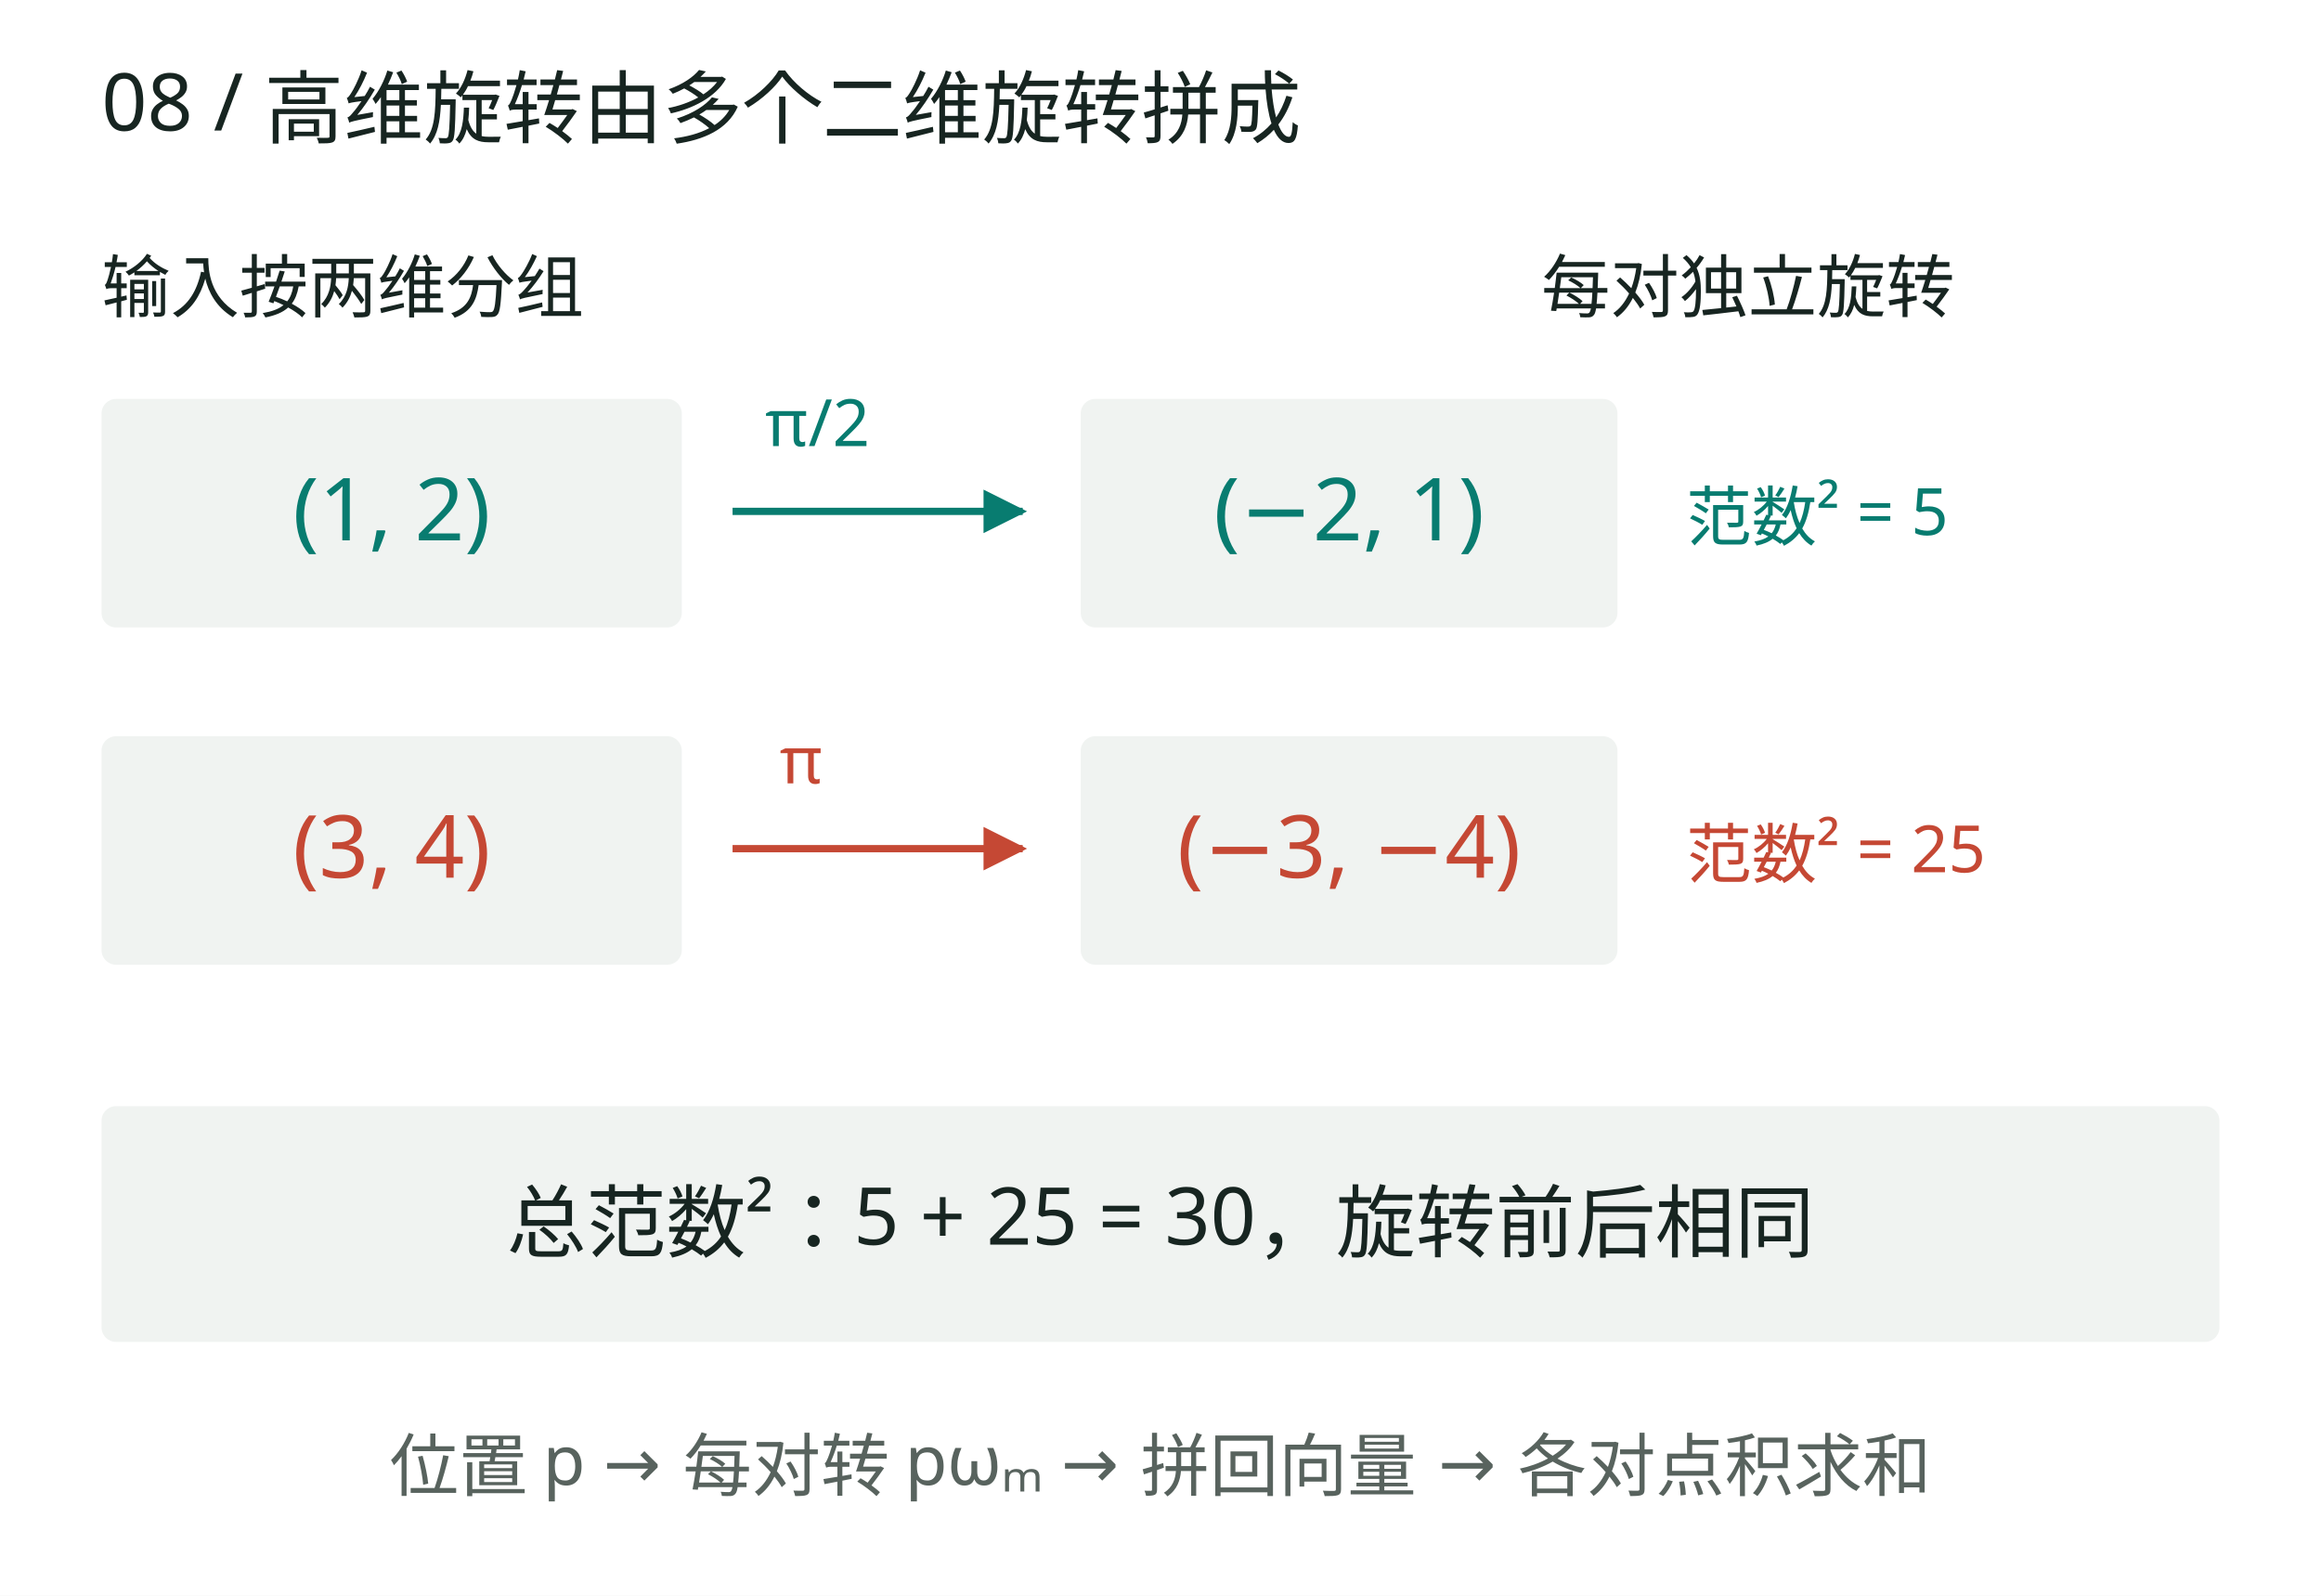
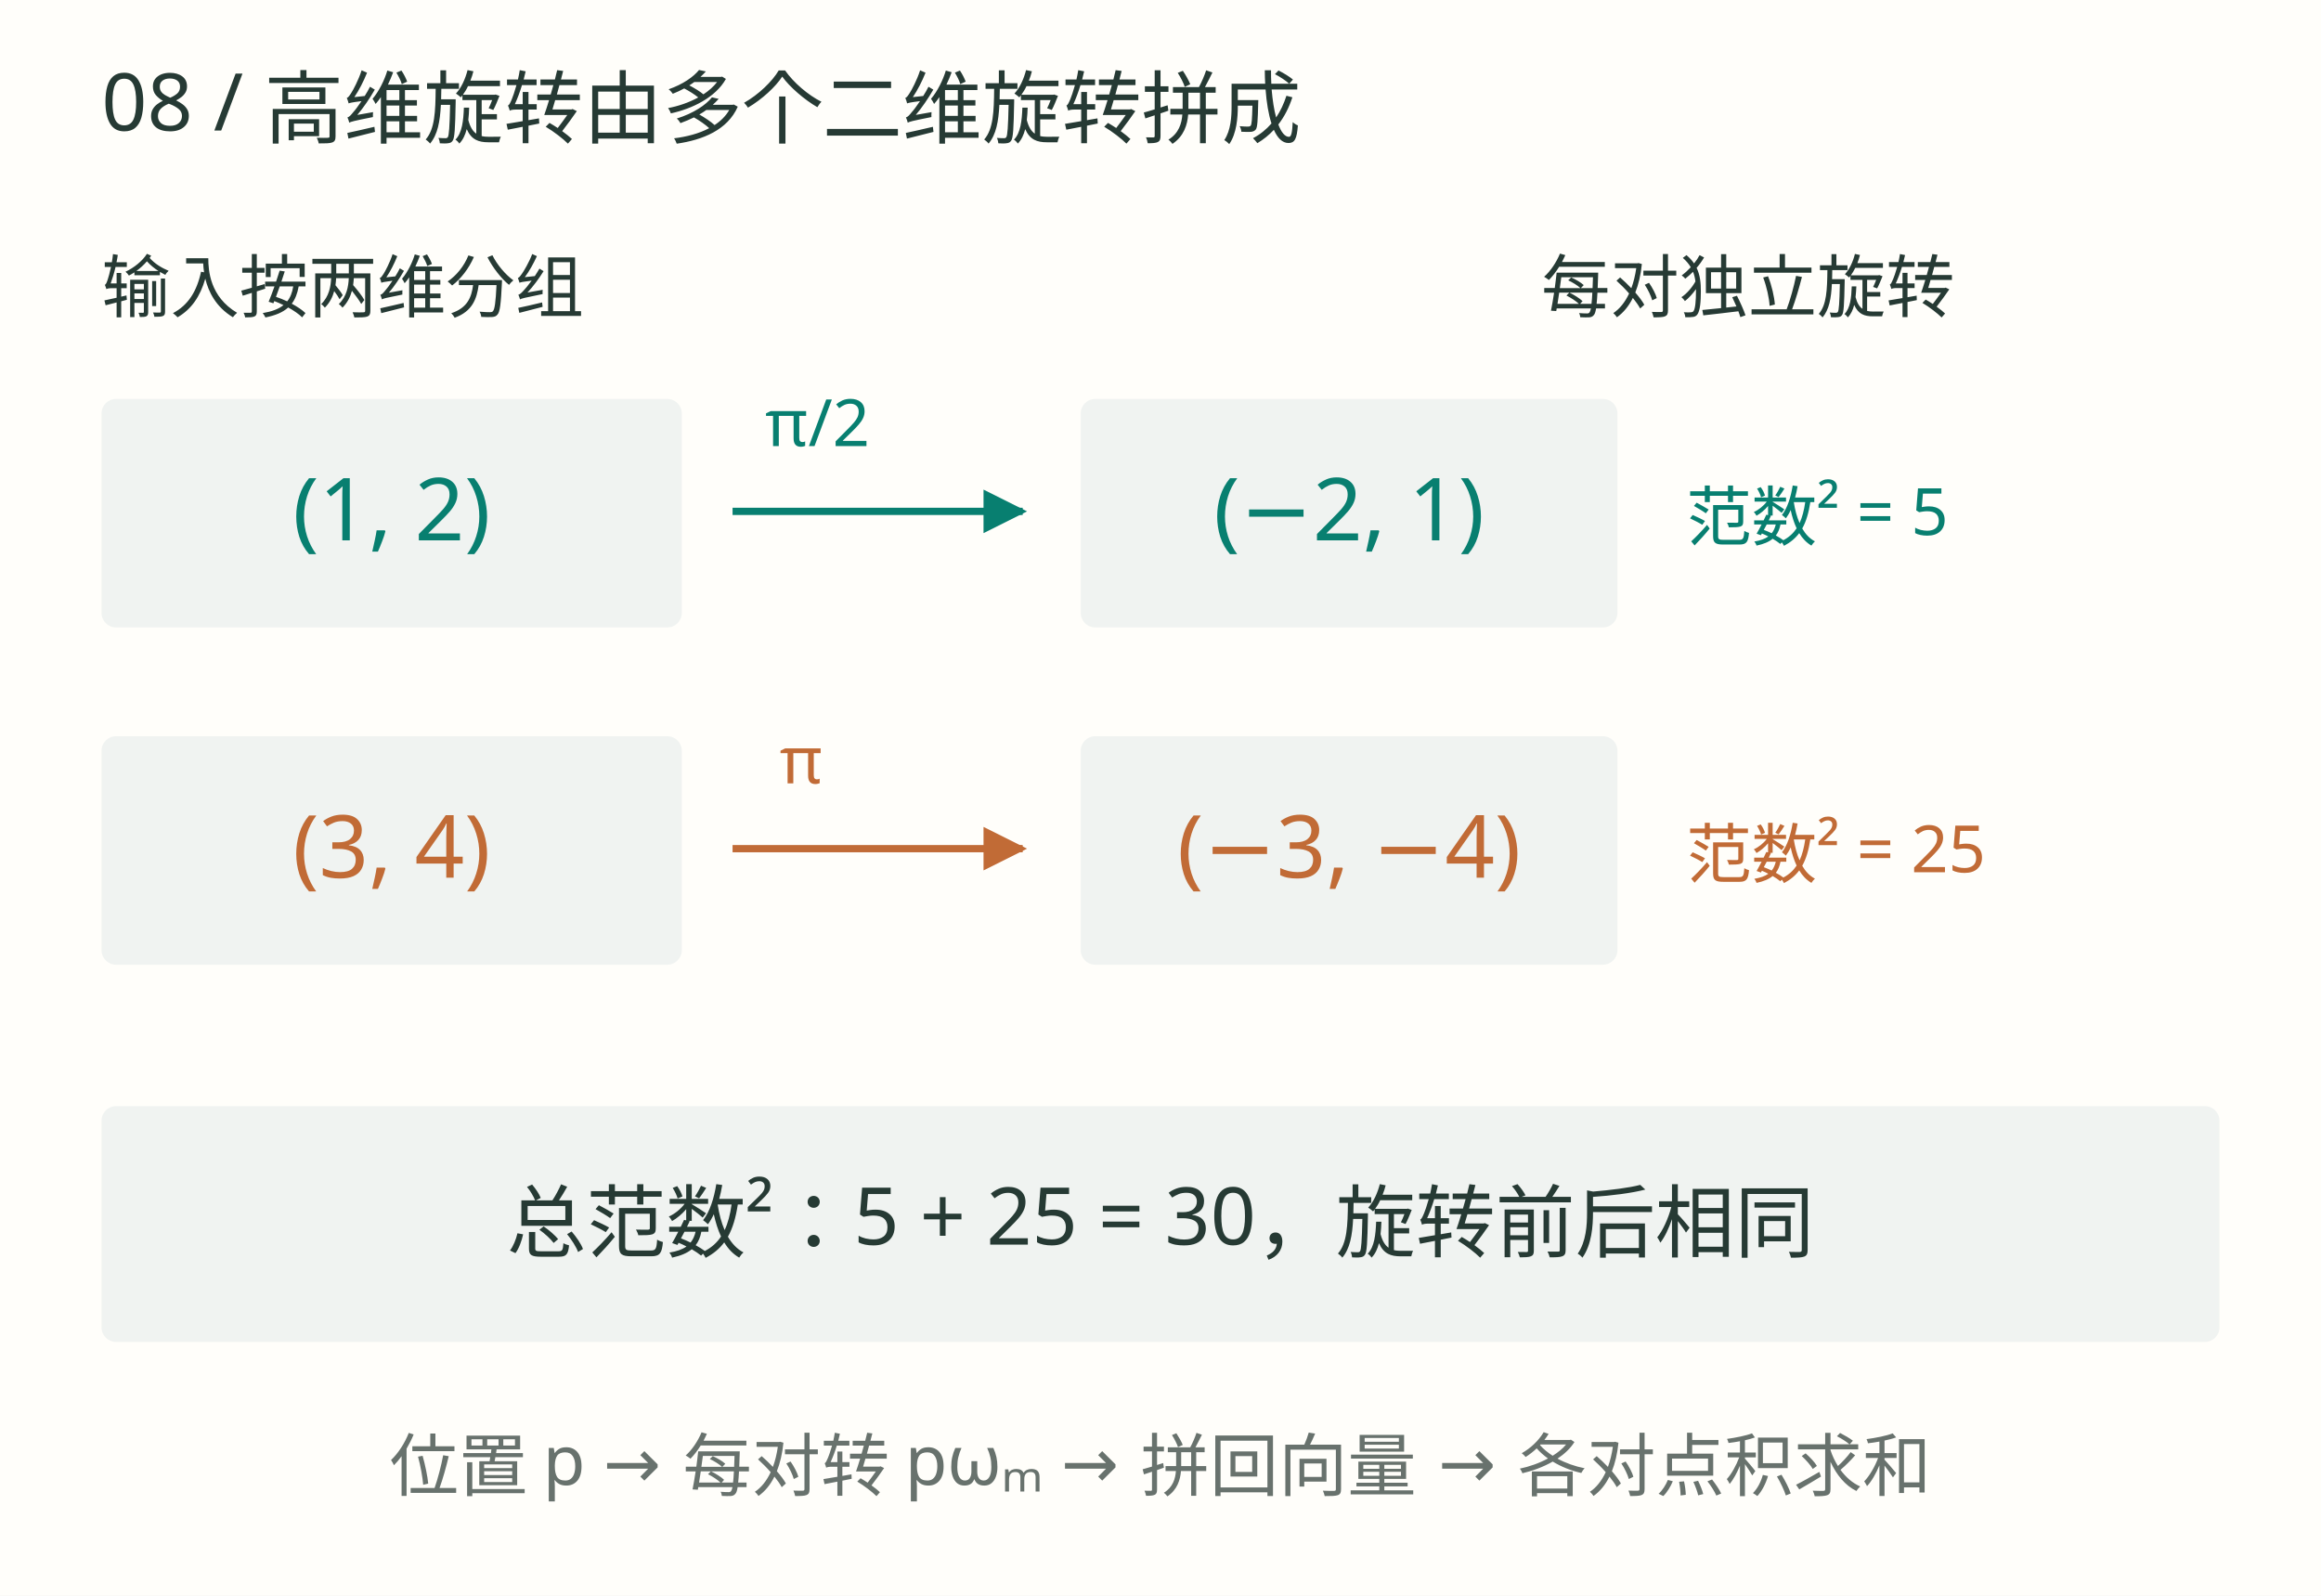
<svg xmlns="http://www.w3.org/2000/svg" viewBox="0 0 640 440" role="img" aria-labelledby="title desc">
  <defs>
    <marker id="green" viewBox="0 0 10 10" refX="9" refY="5" markerWidth="6" markerHeight="6" orient="auto">
-       <path d="M0 0L10 5L0 10Z" fill="#087c70" />
+       <path d="M0 0L10 5L0 10Z" fill="#087f70" />
    </marker>
    <marker id="red" viewBox="0 0 10 10" refX="9" refY="5" markerWidth="6" markerHeight="6" orient="auto">
-       <path d="M0 0L10 5L0 10Z" fill="#c54834" />
+       <path d="M0 0L10 5L0 10Z" fill="#c16b36" />
    </marker>
    <marker id="blue" viewBox="0 0 10 10" refX="9" refY="5" markerWidth="6" markerHeight="6" orient="auto">
-       <path d="M0 0L10 5L0 10Z" fill="#245fb0" />
+       <path d="M0 0L10 5L0 10Z" fill="#3176b5" />
    </marker>
    <marker id="ink" viewBox="0 0 10 10" refX="9" refY="5" markerWidth="6" markerHeight="6" orient="auto">
-       <path d="M0 0L10 5L0 10Z" fill="#172521" />
+       <path d="M0 0L10 5L0 10Z" fill="#263a34" />
    </marker>
  </defs>
-   <rect width="640" height="440" fill="#ffffff" />
+   <rect width="640" height="440" fill="#fffefa" />
  <g font-family="PingFang SC, Microsoft YaHei, sans-serif">
-     <text x="28" y="36" font-size="22" fill="#172521" text-anchor="start">08 / 高维旋转由多个二维旋转拼成</text>
-     <text x="28" y="86" font-size="19" fill="#172521" text-anchor="start">输入按两维分组</text>
-     <text x="425" y="86" font-size="19" fill="#172521" text-anchor="start">每对独立旋转</text>
+     <text x="28" y="36" font-size="22" fill="#263a34" text-anchor="start">08 / 高维旋转由多个二维旋转拼成</text>
+     <text x="28" y="86" font-size="19" fill="#263a34" text-anchor="start">输入按两维分组</text>
+     <text x="425" y="86" font-size="19" fill="#263a34" text-anchor="start">每对独立旋转</text>
    <rect x="28" y="110" width="160" height="63" rx="4" fill="#f0f3f1" stroke="none" />
-     <text x="108" y="149" font-size="24" fill="#087c70" text-anchor="middle">(1, 2)</text>
+     <text x="108" y="149" font-size="24" fill="#087f70" text-anchor="middle">(1, 2)</text>
    <rect x="28" y="203" width="160" height="63" rx="4" fill="#f0f3f1" stroke="none" />
-     <text x="108" y="242" font-size="24" fill="#c54834" text-anchor="middle">(3, 4)</text>
-     <line x1="202" y1="141" x2="282" y2="141" stroke="#087c70" stroke-width="2" marker-end="url(#green)" />
-     <text x="211" y="123" font-size="18" fill="#087c70" text-anchor="start">π/2</text>
-     <line x1="202" y1="234" x2="282" y2="234" stroke="#c54834" stroke-width="2" marker-end="url(#red)" />
-     <text x="215" y="216" font-size="18" fill="#c54834" text-anchor="start">π</text>
+     <text x="108" y="242" font-size="24" fill="#c16b36" text-anchor="middle">(3, 4)</text>
+     <line x1="202" y1="141" x2="282" y2="141" stroke="#087f70" stroke-width="2" marker-end="url(#green)" />
+     <text x="211" y="123" font-size="18" fill="#087f70" text-anchor="start">π/2</text>
+     <line x1="202" y1="234" x2="282" y2="234" stroke="#c16b36" stroke-width="2" marker-end="url(#red)" />
+     <text x="215" y="216" font-size="18" fill="#c16b36" text-anchor="start">π</text>
    <rect x="298" y="110" width="148" height="63" rx="4" fill="#f0f3f1" stroke="none" />
-     <text x="372" y="149" font-size="24" fill="#087c70" text-anchor="middle">(−2, 1)</text>
+     <text x="372" y="149" font-size="24" fill="#087f70" text-anchor="middle">(−2, 1)</text>
    <rect x="298" y="203" width="148" height="63" rx="4" fill="#f0f3f1" stroke="none" />
-     <text x="372" y="242" font-size="24" fill="#c54834" text-anchor="middle">(−3, −4)</text>
-     <text x="465" y="149" font-size="18" fill="#087c70" text-anchor="start">范数² = 5</text>
-     <text x="465" y="242" font-size="18" fill="#c54834" text-anchor="start">范数² = 25</text>
+     <text x="372" y="242" font-size="24" fill="#c16b36" text-anchor="middle">(−3, −4)</text>
+     <text x="465" y="149" font-size="18" fill="#087f70" text-anchor="start">范数² = 5</text>
+     <text x="465" y="242" font-size="18" fill="#c16b36" text-anchor="start">范数² = 25</text>
    <rect x="28" y="305" width="584" height="65" rx="4" fill="#f0f3f1" stroke="none" />
-     <text x="320" y="345" font-size="22" fill="#172521" text-anchor="middle">总范数²：5 + 25 = 30，旋转前后相同</text>
-     <text x="320" y="411" font-size="19" fill="#58635e" text-anchor="middle">位置 p → 每对转 pωₘ → 拼回向量 → 各对点积求和</text>
+     <text x="320" y="345" font-size="22" fill="#263a34" text-anchor="middle">总范数²：5 + 25 = 30，旋转前后相同</text>
+     <text x="320" y="411" font-size="19" fill="#68726d" text-anchor="middle">位置 p → 每对转 pωₘ → 拼回向量 → 各对点积求和</text>
  </g>
</svg>
